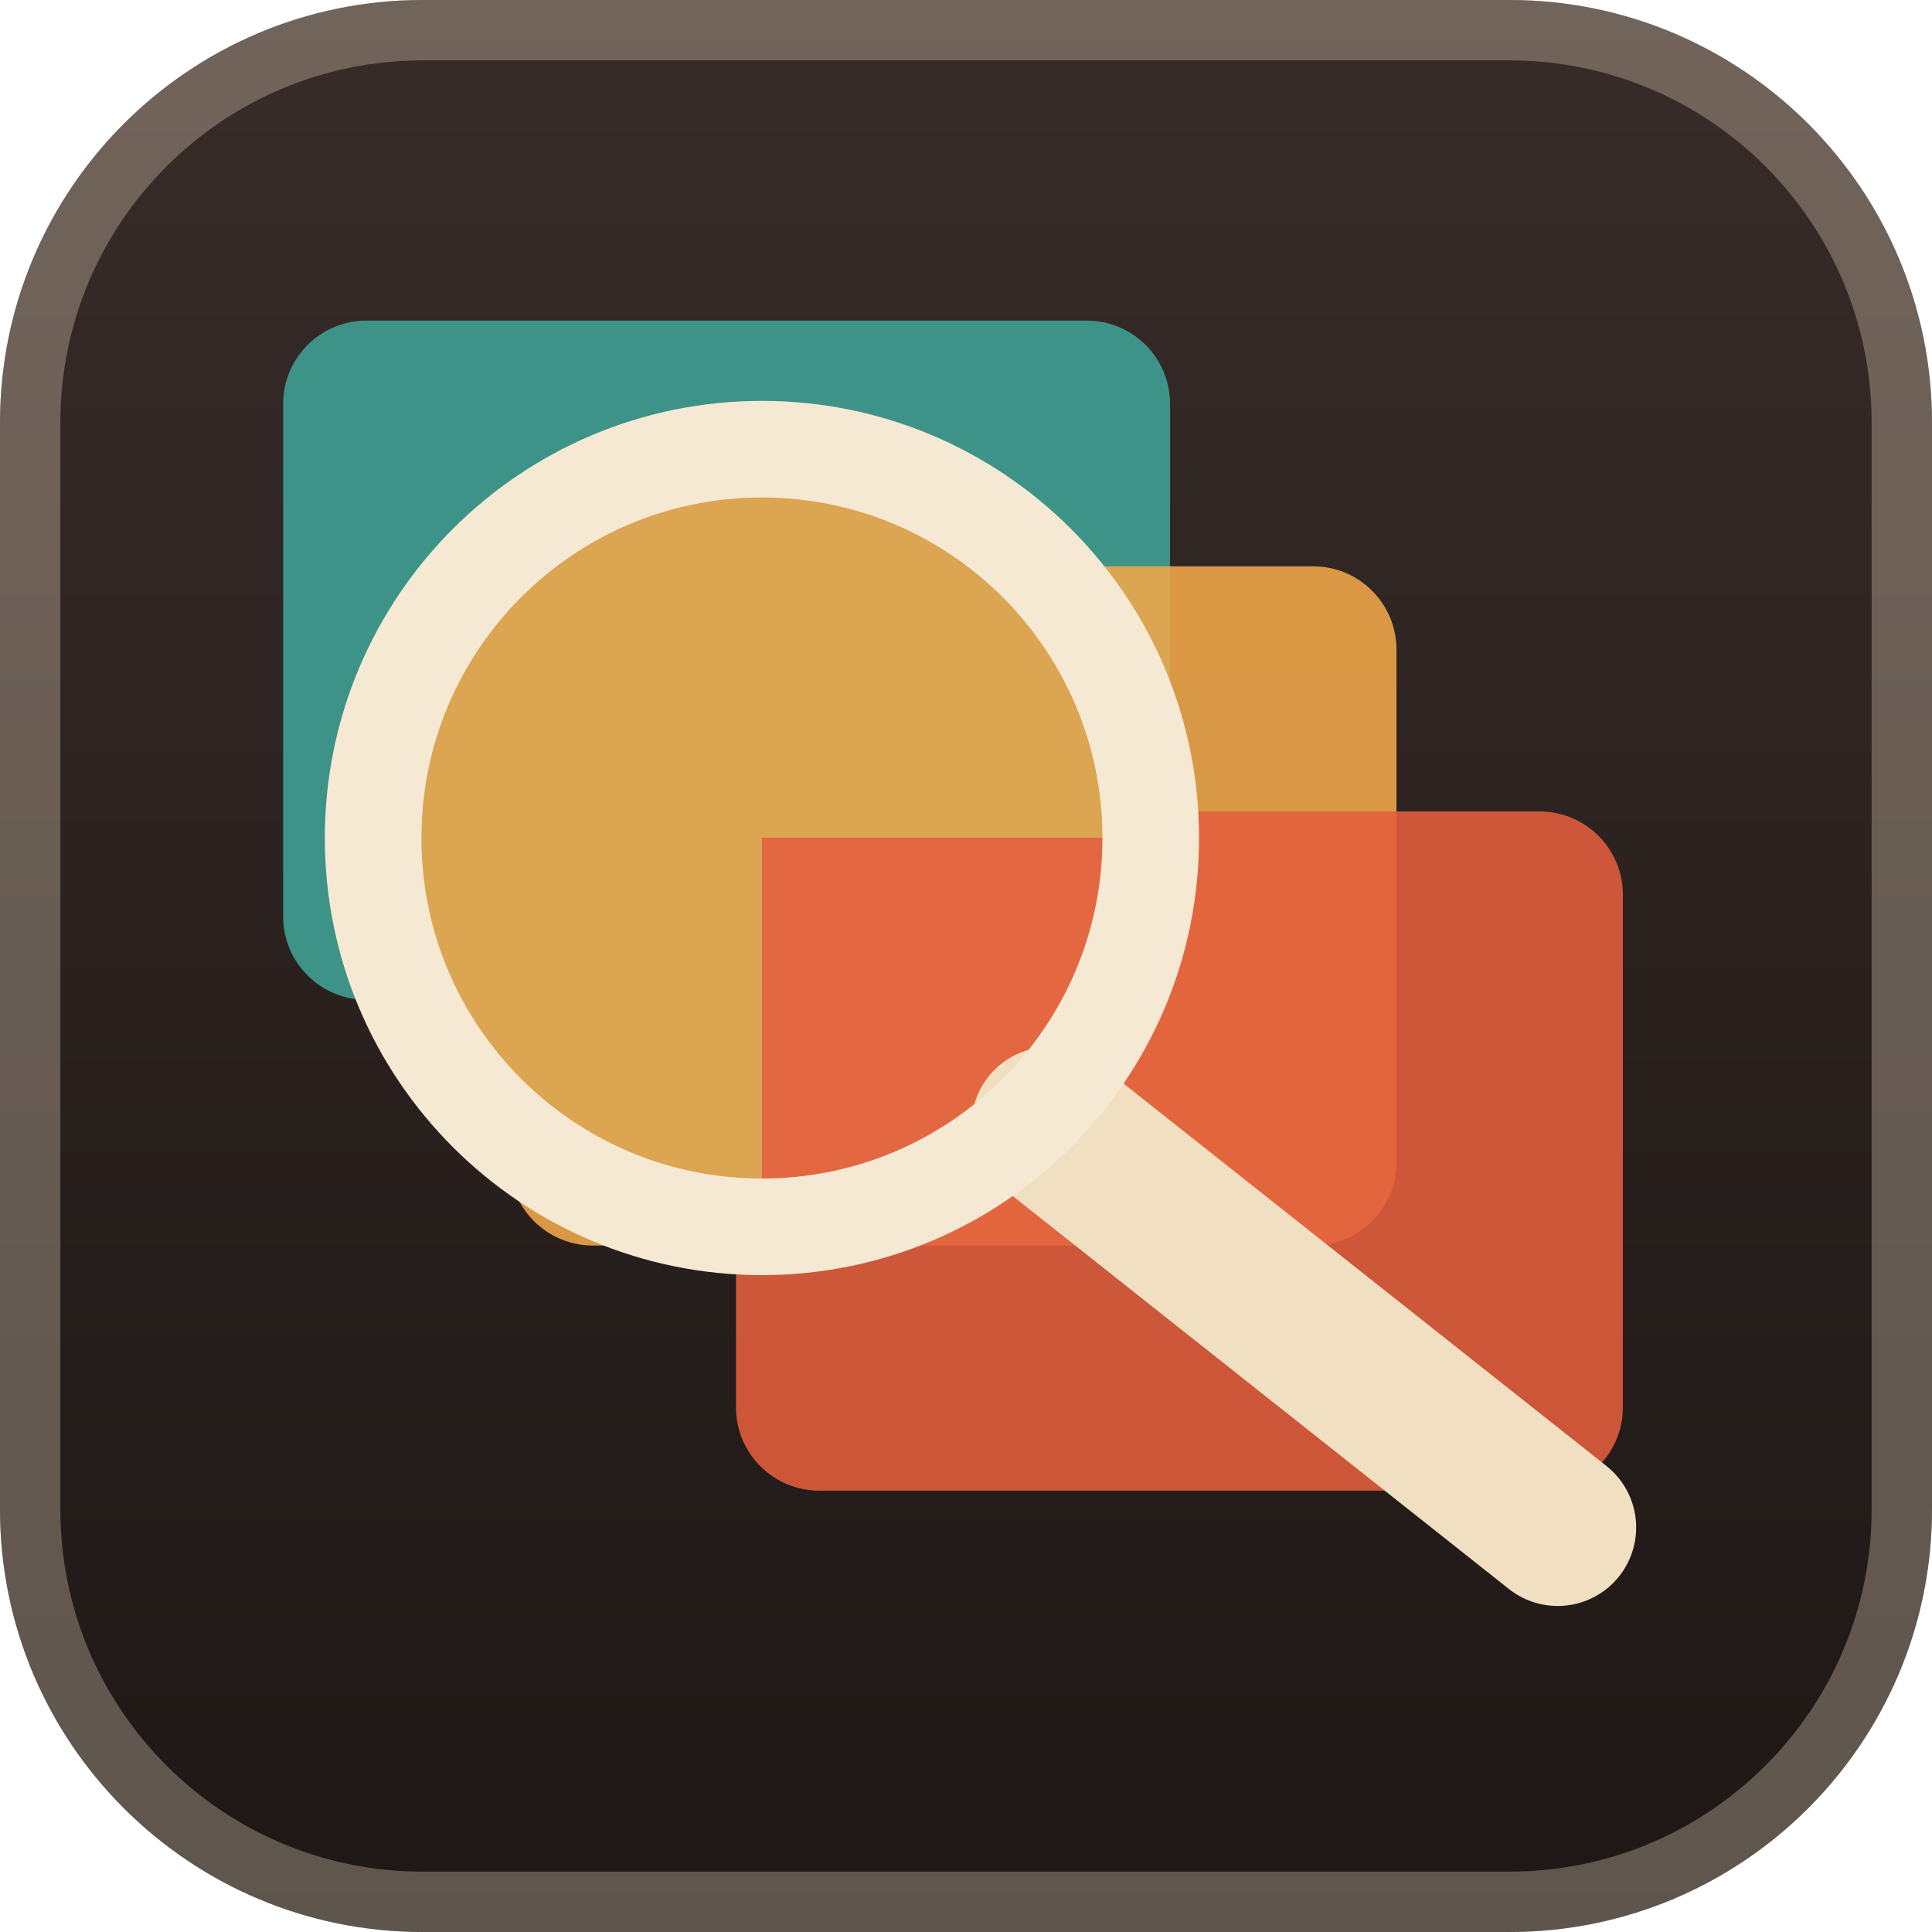
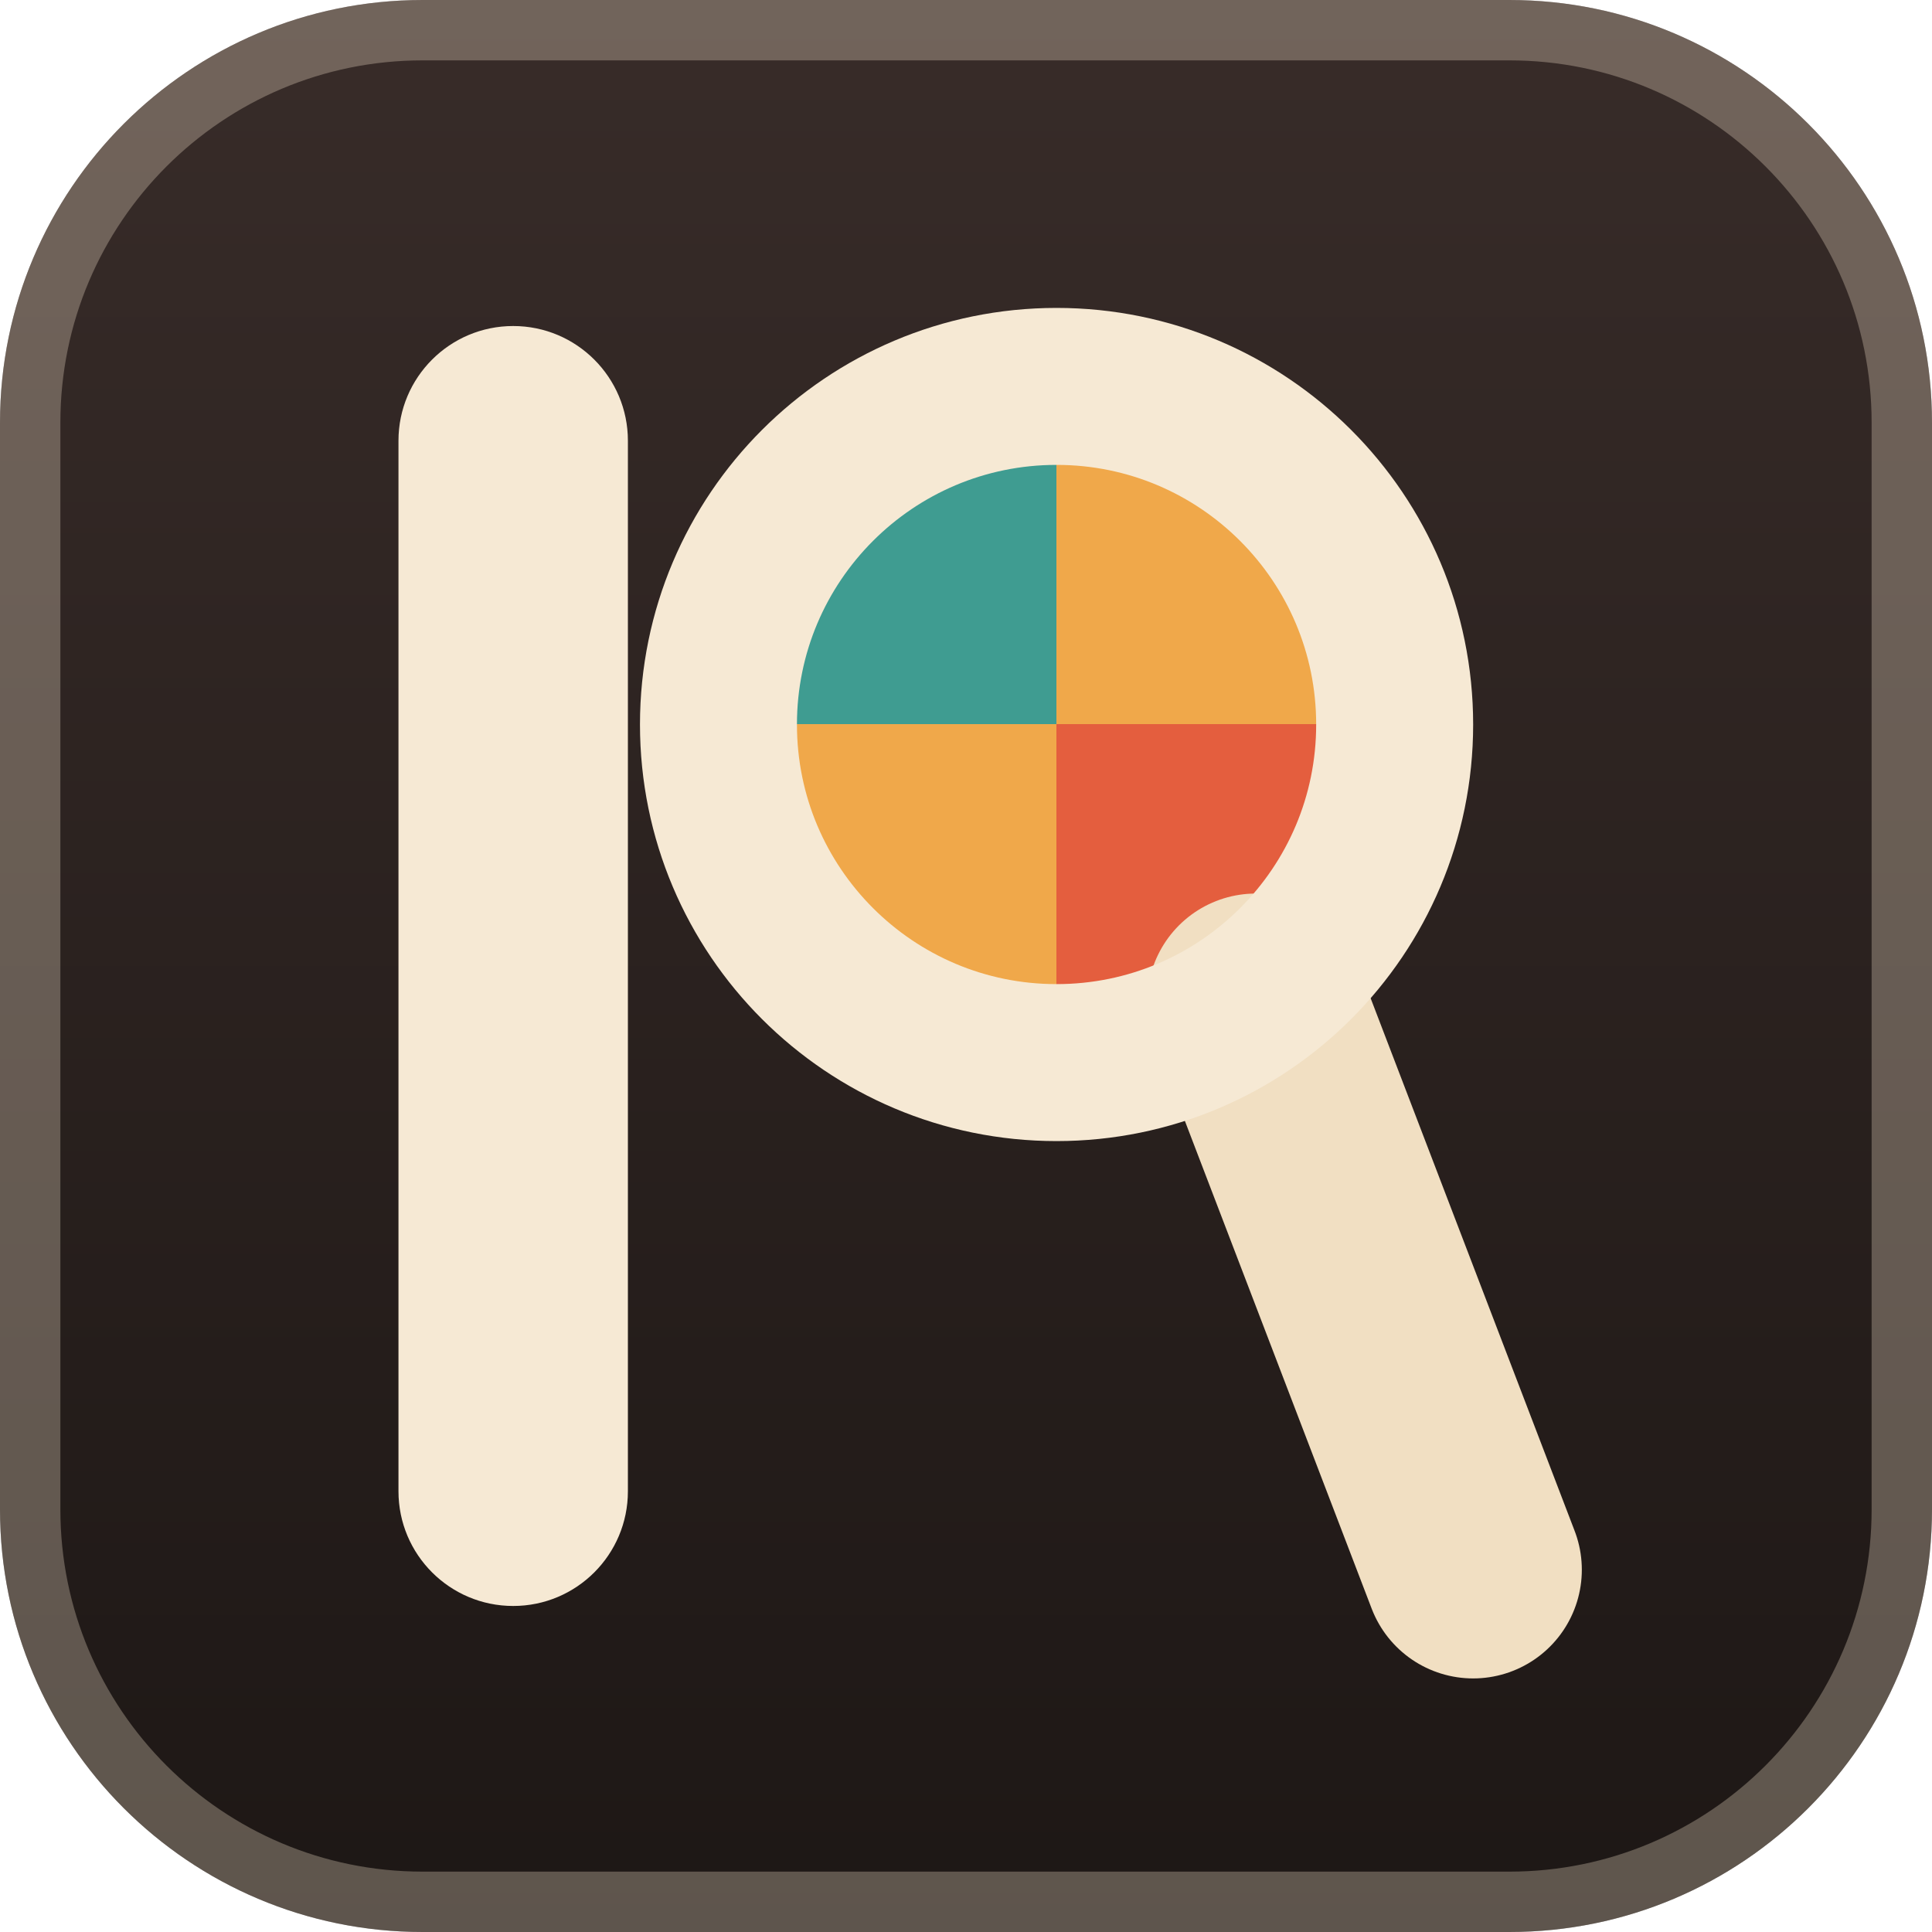
<svg xmlns="http://www.w3.org/2000/svg" version="1.1" width="32" height="32" viewBox="0 0 32 32">
  <defs>
    <linearGradient id="ground" x1="0" y1="0" x2="0" y2="1">
      <stop offset="0" stop-color="#382c29" />
      <stop offset="1" stop-color="#1d1715" />
    </linearGradient>
-     <clipPath id="tile">
-       <rect width="32" height="32" rx="7" />
-     </clipPath>
-     <clipPath id="glass">
-       <circle cx="12.62" cy="13.88" r="6.44" />
+     <clipPath id="bowl">
+       <circle cx="17.5" cy="12" r="5.6" />
    </clipPath>
  </defs>
  <rect width="32" height="32" rx="7" fill="url(#ground)" />
-   <g clip-path="url(#tile)">
-     <rect x="4.69" y="5.31" width="14.69" height="11.25" rx="1.38" fill="#3f9c91" fill-opacity="0.92" />
-     <rect x="8.44" y="9.38" width="14.69" height="11.25" rx="1.38" fill="#f0a84a" fill-opacity="0.88" />
-     <rect x="12.19" y="13.44" width="14.69" height="11.25" rx="1.38" fill="#e45e3e" fill-opacity="0.88" />
-     <g clip-path="url(#glass)" shape-rendering="crispEdges">
-       <rect x="5.62" y="6.88" width="7" height="7" fill="#dba551" />
-       <rect x="12.62" y="6.88" width="7" height="7" fill="#dba551" />
-       <rect x="5.62" y="13.88" width="7" height="7" fill="#dba551" />
-       <rect x="12.62" y="13.88" width="7" height="7" fill="#e36740" />
-     </g>
-     <line x1="17.39" y1="18.64" x2="25.8" y2="25.3" stroke="#f1dfc2" stroke-width="2.6" stroke-linecap="round" />
-     <circle cx="12.62" cy="13.88" r="6.44" fill="none" stroke="#f6e9d4" stroke-width="1.6" />
+   <g clip-path="url(#bowl)" shape-rendering="crispEdges">
+     <rect x="12" y="6.5" width="5.5" height="5.5" fill="#3f9c91" />
+     <rect x="17.5" y="6.5" width="5.5" height="5.5" fill="#f0a84a" />
+     <rect x="12" y="12" width="5.5" height="5.5" fill="#f0a84a" />
+     <rect x="17.5" y="12" width="5.5" height="5.5" fill="#e45e3e" />
  </g>
+   <line x1="20.8" y1="16.6" x2="24.4" y2="26" stroke="#f1dfc2" stroke-width="3.6" stroke-linecap="round" />
+   <rect x="6.6" y="5.4" width="3.8" height="21.2" rx="1.9" fill="#f6e9d4" />
+   <circle cx="17.5" cy="12" r="5.6" fill="none" stroke="#f6e9d4" stroke-width="2.6" />
  <rect x=".5" y=".5" width="31" height="31" rx="6.5" fill="none" stroke="#f6e7cf" stroke-opacity=".3" />
</svg>
